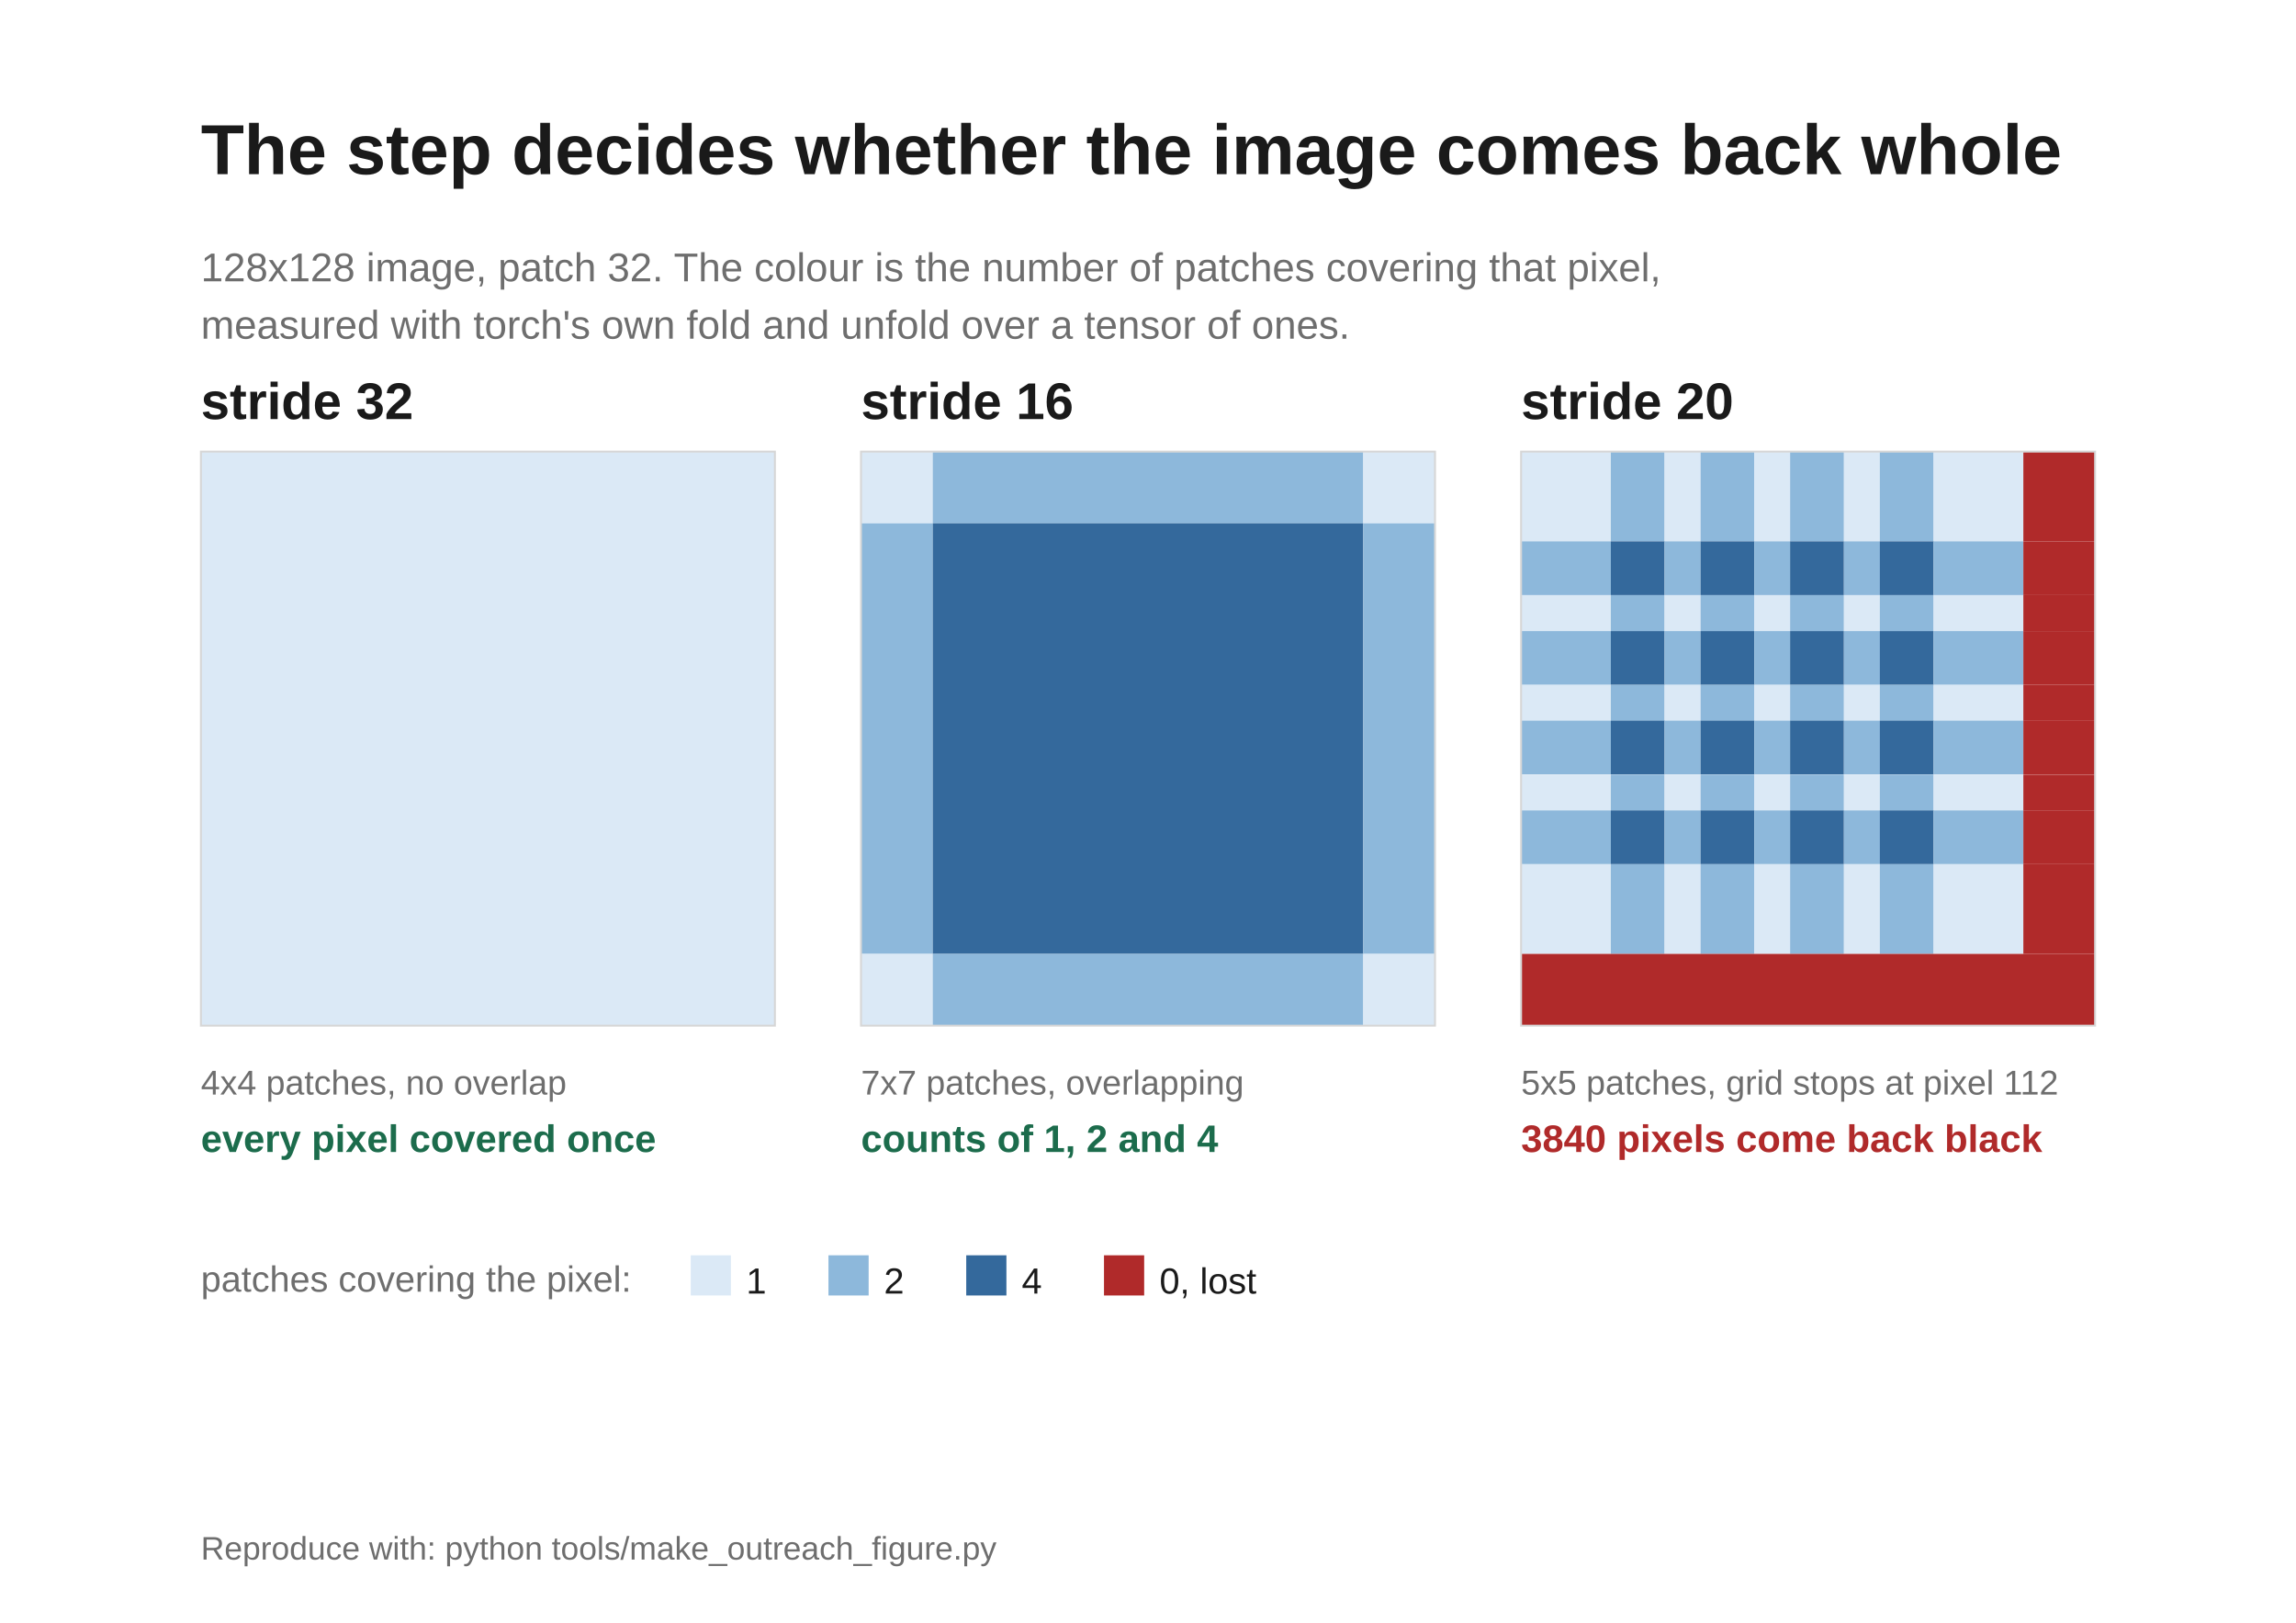
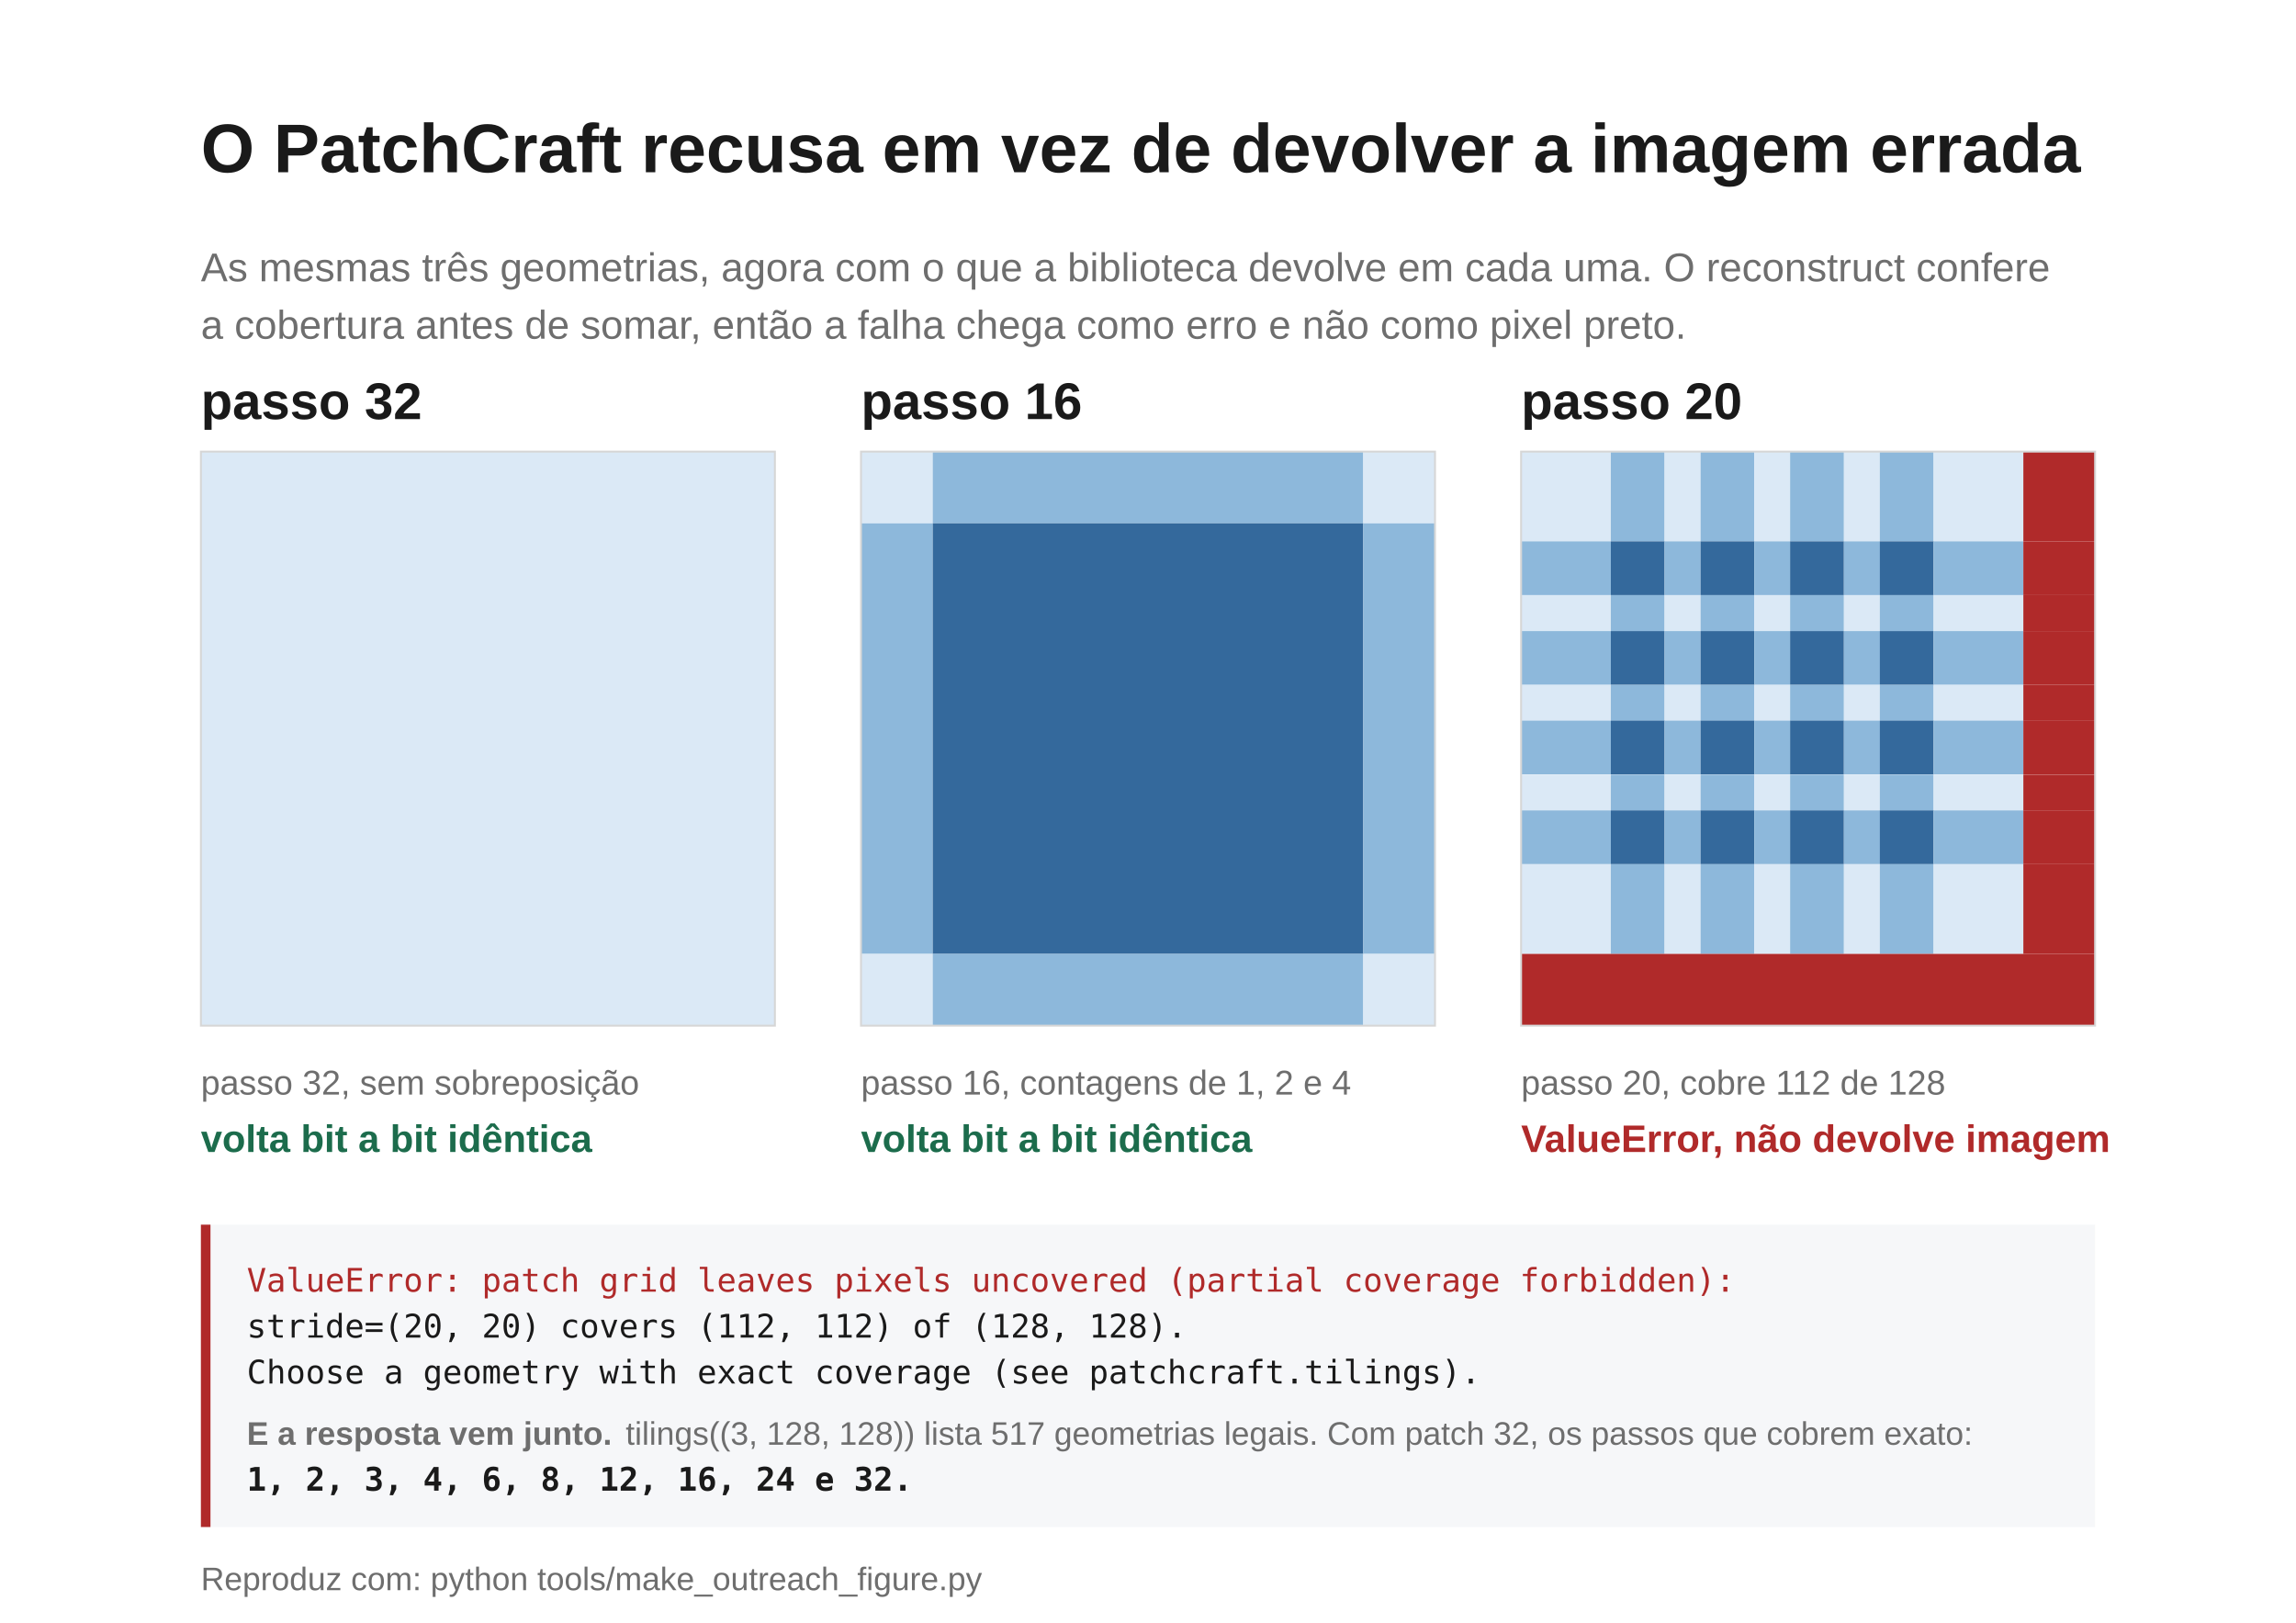
<svg xmlns="http://www.w3.org/2000/svg" width="1200" height="848" viewBox="0 0 1200 848">
  <rect width="1200" height="848" fill="rgb(255, 255, 255)" />
-   <text x="105" y="91" font-family="Arial,Helvetica,sans-serif" font-size="37" font-weight="bold" fill="rgb(26, 26, 26)">The step decides whether the image comes back whole</text>
-   <text x="105" y="147" font-family="Arial,Helvetica,sans-serif" font-size="21" fill="rgb(110, 110, 110)">128x128 image, patch 32. The colour is the number of patches covering that pixel,</text>
-   <text x="105" y="177" font-family="Arial,Helvetica,sans-serif" font-size="21" fill="rgb(110, 110, 110)">measured with torch's own fold and unfold over a tensor of ones.</text>
+   <text x="105" y="90" font-family="Arial,Helvetica,sans-serif" font-size="36" font-weight="bold" fill="rgb(26, 26, 26)">O PatchCraft recusa em vez de devolver a imagem errada</text>
+   <text x="105" y="147" font-family="Arial,Helvetica,sans-serif" font-size="21" fill="rgb(110, 110, 110)">As mesmas três geometrias, agora com o que a biblioteca devolve em cada uma. O reconstruct confere</text>
+   <text x="105" y="177" font-family="Arial,Helvetica,sans-serif" font-size="21" fill="rgb(110, 110, 110)">a cobertura antes de somar, então a falha chega como erro e não como pixel preto.</text>
  <rect x="105.0" y="236.0" width="300.0" height="300.0" fill="rgb(219, 233, 246)" />
  <rect x="105.0" y="236.0" width="300.0" height="300.0" fill="none" stroke="rgb(214, 214, 214)" />
-   <text x="105" y="219" font-family="Arial,Helvetica,sans-serif" font-size="27" font-weight="bold" fill="rgb(26, 26, 26)">stride 32</text>
-   <text x="105" y="572" font-family="Arial,Helvetica,sans-serif" font-size="18" fill="rgb(110, 110, 110)">4x4 patches, no overlap</text>
-   <text x="105" y="602" font-family="Arial,Helvetica,sans-serif" font-size="20" font-weight="bold" fill="rgb(28, 108, 76)">every pixel covered once</text>
+   <text x="105" y="219" font-family="Arial,Helvetica,sans-serif" font-size="27" font-weight="bold" fill="rgb(26, 26, 26)">passo 32</text>
+   <text x="105" y="572" font-family="Arial,Helvetica,sans-serif" font-size="18" fill="rgb(110, 110, 110)">passo 32, sem sobreposição</text>
+   <text x="105" y="602" font-family="Arial,Helvetica,sans-serif" font-size="20" font-weight="bold" fill="rgb(28, 108, 76)">volta bit a bit idêntica</text>
  <rect x="450.0" y="236.0" width="37.5" height="37.5" fill="rgb(219, 233, 246)" />
  <rect x="487.5" y="236.0" width="225.0" height="37.5" fill="rgb(141, 184, 219)" />
  <rect x="712.5" y="236.0" width="37.5" height="37.5" fill="rgb(219, 233, 246)" />
  <rect x="450.0" y="273.5" width="37.5" height="225.0" fill="rgb(141, 184, 219)" />
  <rect x="487.5" y="273.5" width="225.0" height="225.0" fill="rgb(52, 105, 156)" />
  <rect x="712.5" y="273.5" width="37.5" height="225.0" fill="rgb(141, 184, 219)" />
  <rect x="450.0" y="498.5" width="37.5" height="37.5" fill="rgb(219, 233, 246)" />
  <rect x="487.5" y="498.5" width="225.0" height="37.5" fill="rgb(141, 184, 219)" />
  <rect x="712.5" y="498.5" width="37.5" height="37.5" fill="rgb(219, 233, 246)" />
  <rect x="450.0" y="236.0" width="300.0" height="300.0" fill="none" stroke="rgb(214, 214, 214)" />
-   <text x="450" y="219" font-family="Arial,Helvetica,sans-serif" font-size="27" font-weight="bold" fill="rgb(26, 26, 26)">stride 16</text>
-   <text x="450" y="572" font-family="Arial,Helvetica,sans-serif" font-size="18" fill="rgb(110, 110, 110)">7x7 patches, overlapping</text>
-   <text x="450" y="602" font-family="Arial,Helvetica,sans-serif" font-size="20" font-weight="bold" fill="rgb(28, 108, 76)">counts of 1, 2 and 4</text>
+   <text x="450" y="219" font-family="Arial,Helvetica,sans-serif" font-size="27" font-weight="bold" fill="rgb(26, 26, 26)">passo 16</text>
+   <text x="450" y="572" font-family="Arial,Helvetica,sans-serif" font-size="18" fill="rgb(110, 110, 110)">passo 16, contagens de 1, 2 e 4</text>
+   <text x="450" y="602" font-family="Arial,Helvetica,sans-serif" font-size="20" font-weight="bold" fill="rgb(28, 108, 76)">volta bit a bit idêntica</text>
  <rect x="795.0" y="236.0" width="46.9" height="46.9" fill="rgb(219, 233, 246)" />
  <rect x="841.9" y="236.0" width="28.1" height="46.9" fill="rgb(141, 184, 219)" />
  <rect x="870.0" y="236.0" width="18.8" height="46.9" fill="rgb(219, 233, 246)" />
  <rect x="888.8" y="236.0" width="28.1" height="46.9" fill="rgb(141, 184, 219)" />
  <rect x="916.9" y="236.0" width="18.8" height="46.9" fill="rgb(219, 233, 246)" />
  <rect x="935.6" y="236.0" width="28.1" height="46.9" fill="rgb(141, 184, 219)" />
  <rect x="963.8" y="236.0" width="18.8" height="46.9" fill="rgb(219, 233, 246)" />
  <rect x="982.5" y="236.0" width="28.1" height="46.9" fill="rgb(141, 184, 219)" />
  <rect x="1010.6" y="236.0" width="46.9" height="46.9" fill="rgb(219, 233, 246)" />
  <rect x="1057.5" y="236.0" width="37.5" height="46.9" fill="rgb(176, 42, 42)" />
  <rect x="795.0" y="282.9" width="46.9" height="28.1" fill="rgb(141, 184, 219)" />
  <rect x="841.9" y="282.9" width="28.1" height="28.1" fill="rgb(52, 105, 156)" />
  <rect x="870.0" y="282.9" width="18.8" height="28.1" fill="rgb(141, 184, 219)" />
  <rect x="888.8" y="282.9" width="28.1" height="28.1" fill="rgb(52, 105, 156)" />
  <rect x="916.9" y="282.9" width="18.8" height="28.1" fill="rgb(141, 184, 219)" />
  <rect x="935.6" y="282.9" width="28.1" height="28.1" fill="rgb(52, 105, 156)" />
  <rect x="963.8" y="282.9" width="18.8" height="28.1" fill="rgb(141, 184, 219)" />
  <rect x="982.5" y="282.9" width="28.1" height="28.1" fill="rgb(52, 105, 156)" />
  <rect x="1010.6" y="282.9" width="46.9" height="28.1" fill="rgb(141, 184, 219)" />
  <rect x="1057.5" y="282.9" width="37.5" height="28.1" fill="rgb(176, 42, 42)" />
  <rect x="795.0" y="311.0" width="46.9" height="18.8" fill="rgb(219, 233, 246)" />
  <rect x="841.9" y="311.0" width="28.1" height="18.8" fill="rgb(141, 184, 219)" />
  <rect x="870.0" y="311.0" width="18.8" height="18.8" fill="rgb(219, 233, 246)" />
  <rect x="888.8" y="311.0" width="28.1" height="18.8" fill="rgb(141, 184, 219)" />
  <rect x="916.9" y="311.0" width="18.8" height="18.8" fill="rgb(219, 233, 246)" />
  <rect x="935.6" y="311.0" width="28.1" height="18.8" fill="rgb(141, 184, 219)" />
  <rect x="963.8" y="311.0" width="18.8" height="18.8" fill="rgb(219, 233, 246)" />
  <rect x="982.5" y="311.0" width="28.1" height="18.8" fill="rgb(141, 184, 219)" />
  <rect x="1010.6" y="311.0" width="46.9" height="18.8" fill="rgb(219, 233, 246)" />
  <rect x="1057.5" y="311.0" width="37.5" height="18.8" fill="rgb(176, 42, 42)" />
  <rect x="795.0" y="329.8" width="46.9" height="28.1" fill="rgb(141, 184, 219)" />
  <rect x="841.9" y="329.8" width="28.1" height="28.1" fill="rgb(52, 105, 156)" />
  <rect x="870.0" y="329.8" width="18.8" height="28.1" fill="rgb(141, 184, 219)" />
  <rect x="888.8" y="329.8" width="28.1" height="28.1" fill="rgb(52, 105, 156)" />
  <rect x="916.9" y="329.8" width="18.8" height="28.1" fill="rgb(141, 184, 219)" />
  <rect x="935.6" y="329.8" width="28.1" height="28.1" fill="rgb(52, 105, 156)" />
  <rect x="963.8" y="329.8" width="18.8" height="28.1" fill="rgb(141, 184, 219)" />
  <rect x="982.5" y="329.8" width="28.1" height="28.1" fill="rgb(52, 105, 156)" />
  <rect x="1010.6" y="329.8" width="46.9" height="28.1" fill="rgb(141, 184, 219)" />
  <rect x="1057.5" y="329.8" width="37.5" height="28.1" fill="rgb(176, 42, 42)" />
  <rect x="795.0" y="357.9" width="46.9" height="18.8" fill="rgb(219, 233, 246)" />
  <rect x="841.9" y="357.9" width="28.1" height="18.8" fill="rgb(141, 184, 219)" />
  <rect x="870.0" y="357.9" width="18.8" height="18.8" fill="rgb(219, 233, 246)" />
  <rect x="888.8" y="357.9" width="28.1" height="18.8" fill="rgb(141, 184, 219)" />
  <rect x="916.9" y="357.9" width="18.8" height="18.8" fill="rgb(219, 233, 246)" />
  <rect x="935.6" y="357.9" width="28.1" height="18.8" fill="rgb(141, 184, 219)" />
  <rect x="963.8" y="357.9" width="18.8" height="18.8" fill="rgb(219, 233, 246)" />
  <rect x="982.5" y="357.9" width="28.1" height="18.8" fill="rgb(141, 184, 219)" />
  <rect x="1010.6" y="357.9" width="46.9" height="18.8" fill="rgb(219, 233, 246)" />
  <rect x="1057.5" y="357.9" width="37.5" height="18.8" fill="rgb(176, 42, 42)" />
  <rect x="795.0" y="376.6" width="46.9" height="28.1" fill="rgb(141, 184, 219)" />
  <rect x="841.9" y="376.6" width="28.1" height="28.1" fill="rgb(52, 105, 156)" />
  <rect x="870.0" y="376.6" width="18.8" height="28.1" fill="rgb(141, 184, 219)" />
  <rect x="888.8" y="376.6" width="28.1" height="28.1" fill="rgb(52, 105, 156)" />
  <rect x="916.9" y="376.6" width="18.8" height="28.1" fill="rgb(141, 184, 219)" />
  <rect x="935.6" y="376.6" width="28.1" height="28.1" fill="rgb(52, 105, 156)" />
  <rect x="963.8" y="376.6" width="18.8" height="28.1" fill="rgb(141, 184, 219)" />
  <rect x="982.5" y="376.6" width="28.1" height="28.1" fill="rgb(52, 105, 156)" />
  <rect x="1010.6" y="376.6" width="46.9" height="28.1" fill="rgb(141, 184, 219)" />
  <rect x="1057.5" y="376.6" width="37.5" height="28.1" fill="rgb(176, 42, 42)" />
  <rect x="795.0" y="404.8" width="46.9" height="18.8" fill="rgb(219, 233, 246)" />
  <rect x="841.9" y="404.8" width="28.1" height="18.8" fill="rgb(141, 184, 219)" />
  <rect x="870.0" y="404.8" width="18.8" height="18.8" fill="rgb(219, 233, 246)" />
  <rect x="888.8" y="404.8" width="28.1" height="18.8" fill="rgb(141, 184, 219)" />
  <rect x="916.9" y="404.8" width="18.8" height="18.8" fill="rgb(219, 233, 246)" />
  <rect x="935.6" y="404.8" width="28.1" height="18.8" fill="rgb(141, 184, 219)" />
  <rect x="963.8" y="404.8" width="18.8" height="18.8" fill="rgb(219, 233, 246)" />
  <rect x="982.5" y="404.8" width="28.1" height="18.8" fill="rgb(141, 184, 219)" />
  <rect x="1010.6" y="404.8" width="46.9" height="18.8" fill="rgb(219, 233, 246)" />
  <rect x="1057.5" y="404.8" width="37.5" height="18.8" fill="rgb(176, 42, 42)" />
  <rect x="795.0" y="423.5" width="46.9" height="28.1" fill="rgb(141, 184, 219)" />
  <rect x="841.9" y="423.5" width="28.1" height="28.1" fill="rgb(52, 105, 156)" />
  <rect x="870.0" y="423.5" width="18.8" height="28.1" fill="rgb(141, 184, 219)" />
  <rect x="888.8" y="423.5" width="28.1" height="28.1" fill="rgb(52, 105, 156)" />
  <rect x="916.9" y="423.5" width="18.8" height="28.1" fill="rgb(141, 184, 219)" />
  <rect x="935.6" y="423.5" width="28.1" height="28.1" fill="rgb(52, 105, 156)" />
  <rect x="963.8" y="423.5" width="18.8" height="28.1" fill="rgb(141, 184, 219)" />
  <rect x="982.5" y="423.5" width="28.1" height="28.1" fill="rgb(52, 105, 156)" />
  <rect x="1010.6" y="423.5" width="46.9" height="28.1" fill="rgb(141, 184, 219)" />
  <rect x="1057.5" y="423.5" width="37.5" height="28.1" fill="rgb(176, 42, 42)" />
  <rect x="795.0" y="451.6" width="46.9" height="46.9" fill="rgb(219, 233, 246)" />
  <rect x="841.9" y="451.6" width="28.1" height="46.9" fill="rgb(141, 184, 219)" />
  <rect x="870.0" y="451.6" width="18.8" height="46.9" fill="rgb(219, 233, 246)" />
  <rect x="888.8" y="451.6" width="28.1" height="46.9" fill="rgb(141, 184, 219)" />
  <rect x="916.9" y="451.6" width="18.8" height="46.9" fill="rgb(219, 233, 246)" />
  <rect x="935.6" y="451.6" width="28.1" height="46.9" fill="rgb(141, 184, 219)" />
  <rect x="963.8" y="451.6" width="18.8" height="46.9" fill="rgb(219, 233, 246)" />
  <rect x="982.5" y="451.6" width="28.1" height="46.9" fill="rgb(141, 184, 219)" />
  <rect x="1010.6" y="451.6" width="46.9" height="46.9" fill="rgb(219, 233, 246)" />
  <rect x="1057.5" y="451.6" width="37.5" height="46.9" fill="rgb(176, 42, 42)" />
  <rect x="795.0" y="498.5" width="300.0" height="37.5" fill="rgb(176, 42, 42)" />
  <rect x="795.0" y="236.0" width="300.0" height="300.0" fill="none" stroke="rgb(214, 214, 214)" />
-   <text x="795" y="219" font-family="Arial,Helvetica,sans-serif" font-size="27" font-weight="bold" fill="rgb(26, 26, 26)">stride 20</text>
-   <text x="795" y="572" font-family="Arial,Helvetica,sans-serif" font-size="18" fill="rgb(110, 110, 110)">5x5 patches, grid stops at pixel 112</text>
-   <text x="795" y="602" font-family="Arial,Helvetica,sans-serif" font-size="20" font-weight="bold" fill="rgb(176, 42, 42)">3840 pixels come back black</text>
-   <text x="105" y="675" font-family="Arial,Helvetica,sans-serif" font-size="19" fill="rgb(110, 110, 110)">patches covering the pixel:</text>
-   <rect x="361.0" y="656.0" width="21.0" height="21.0" fill="rgb(219, 233, 246)" />
-   <text x="390" y="676" font-family="Arial,Helvetica,sans-serif" font-size="19" fill="rgb(26, 26, 26)">1</text>
-   <rect x="433.0" y="656.0" width="21.0" height="21.0" fill="rgb(141, 184, 219)" />
-   <text x="462" y="676" font-family="Arial,Helvetica,sans-serif" font-size="19" fill="rgb(26, 26, 26)">2</text>
-   <rect x="505.0" y="656.0" width="21.0" height="21.0" fill="rgb(52, 105, 156)" />
-   <text x="534" y="676" font-family="Arial,Helvetica,sans-serif" font-size="19" fill="rgb(26, 26, 26)">4</text>
-   <rect x="577.0" y="656.0" width="21.0" height="21.0" fill="rgb(176, 42, 42)" />
-   <text x="606" y="676" font-family="Arial,Helvetica,sans-serif" font-size="19" fill="rgb(26, 26, 26)">0, lost</text>
-   <text x="105" y="815" font-family="Arial,Helvetica,sans-serif" font-size="17" fill="rgb(110, 110, 110)">Reproduce with: python tools/make_outreach_figure.py</text>
+   <text x="795" y="219" font-family="Arial,Helvetica,sans-serif" font-size="27" font-weight="bold" fill="rgb(26, 26, 26)">passo 20</text>
+   <text x="795" y="572" font-family="Arial,Helvetica,sans-serif" font-size="18" fill="rgb(110, 110, 110)">passo 20, cobre 112 de 128</text>
+   <text x="795" y="602" font-family="Arial,Helvetica,sans-serif" font-size="20" font-weight="bold" fill="rgb(176, 42, 42)">ValueError, não devolve imagem</text>
+   <rect x="105.0" y="640.0" width="990.0" height="158.0" fill="rgb(246, 247, 249)" />
+   <rect x="105.0" y="640.0" width="5.0" height="158.0" fill="rgb(176, 42, 42)" />
+   <text x="129" y="675" font-family="Consolas,Menlo,monospace" font-size="17" fill="rgb(176, 42, 42)">ValueError: patch grid leaves pixels uncovered (partial coverage forbidden):</text>
+   <text x="129" y="699" font-family="Consolas,Menlo,monospace" font-size="17" fill="rgb(26, 26, 26)">stride=(20, 20) covers (112, 112) of (128, 128).</text>
+   <text x="129" y="723" font-family="Consolas,Menlo,monospace" font-size="17" fill="rgb(26, 26, 26)">Choose a geometry with exact coverage (see patchcraft.tilings).</text>
+   <text x="129" y="755" font-family="Arial,Helvetica,sans-serif" font-size="17" font-weight="bold" fill="rgb(110, 110, 110)">E a resposta vem junto.</text>
+   <text x="327" y="755" font-family="Arial,Helvetica,sans-serif" font-size="17" fill="rgb(110, 110, 110)">tilings((3, 128, 128)) lista 517 geometrias legais. Com patch 32, os passos que cobrem exato:</text>
+   <text x="129" y="779" font-family="Consolas,Menlo,monospace" font-size="17" font-weight="bold" fill="rgb(26, 26, 26)">1, 2, 3, 4, 6, 8, 12, 16, 24 e 32.</text>
+   <text x="105" y="831" font-family="Arial,Helvetica,sans-serif" font-size="17" fill="rgb(110, 110, 110)">Reproduz com: python tools/make_outreach_figure.py</text>
</svg>
